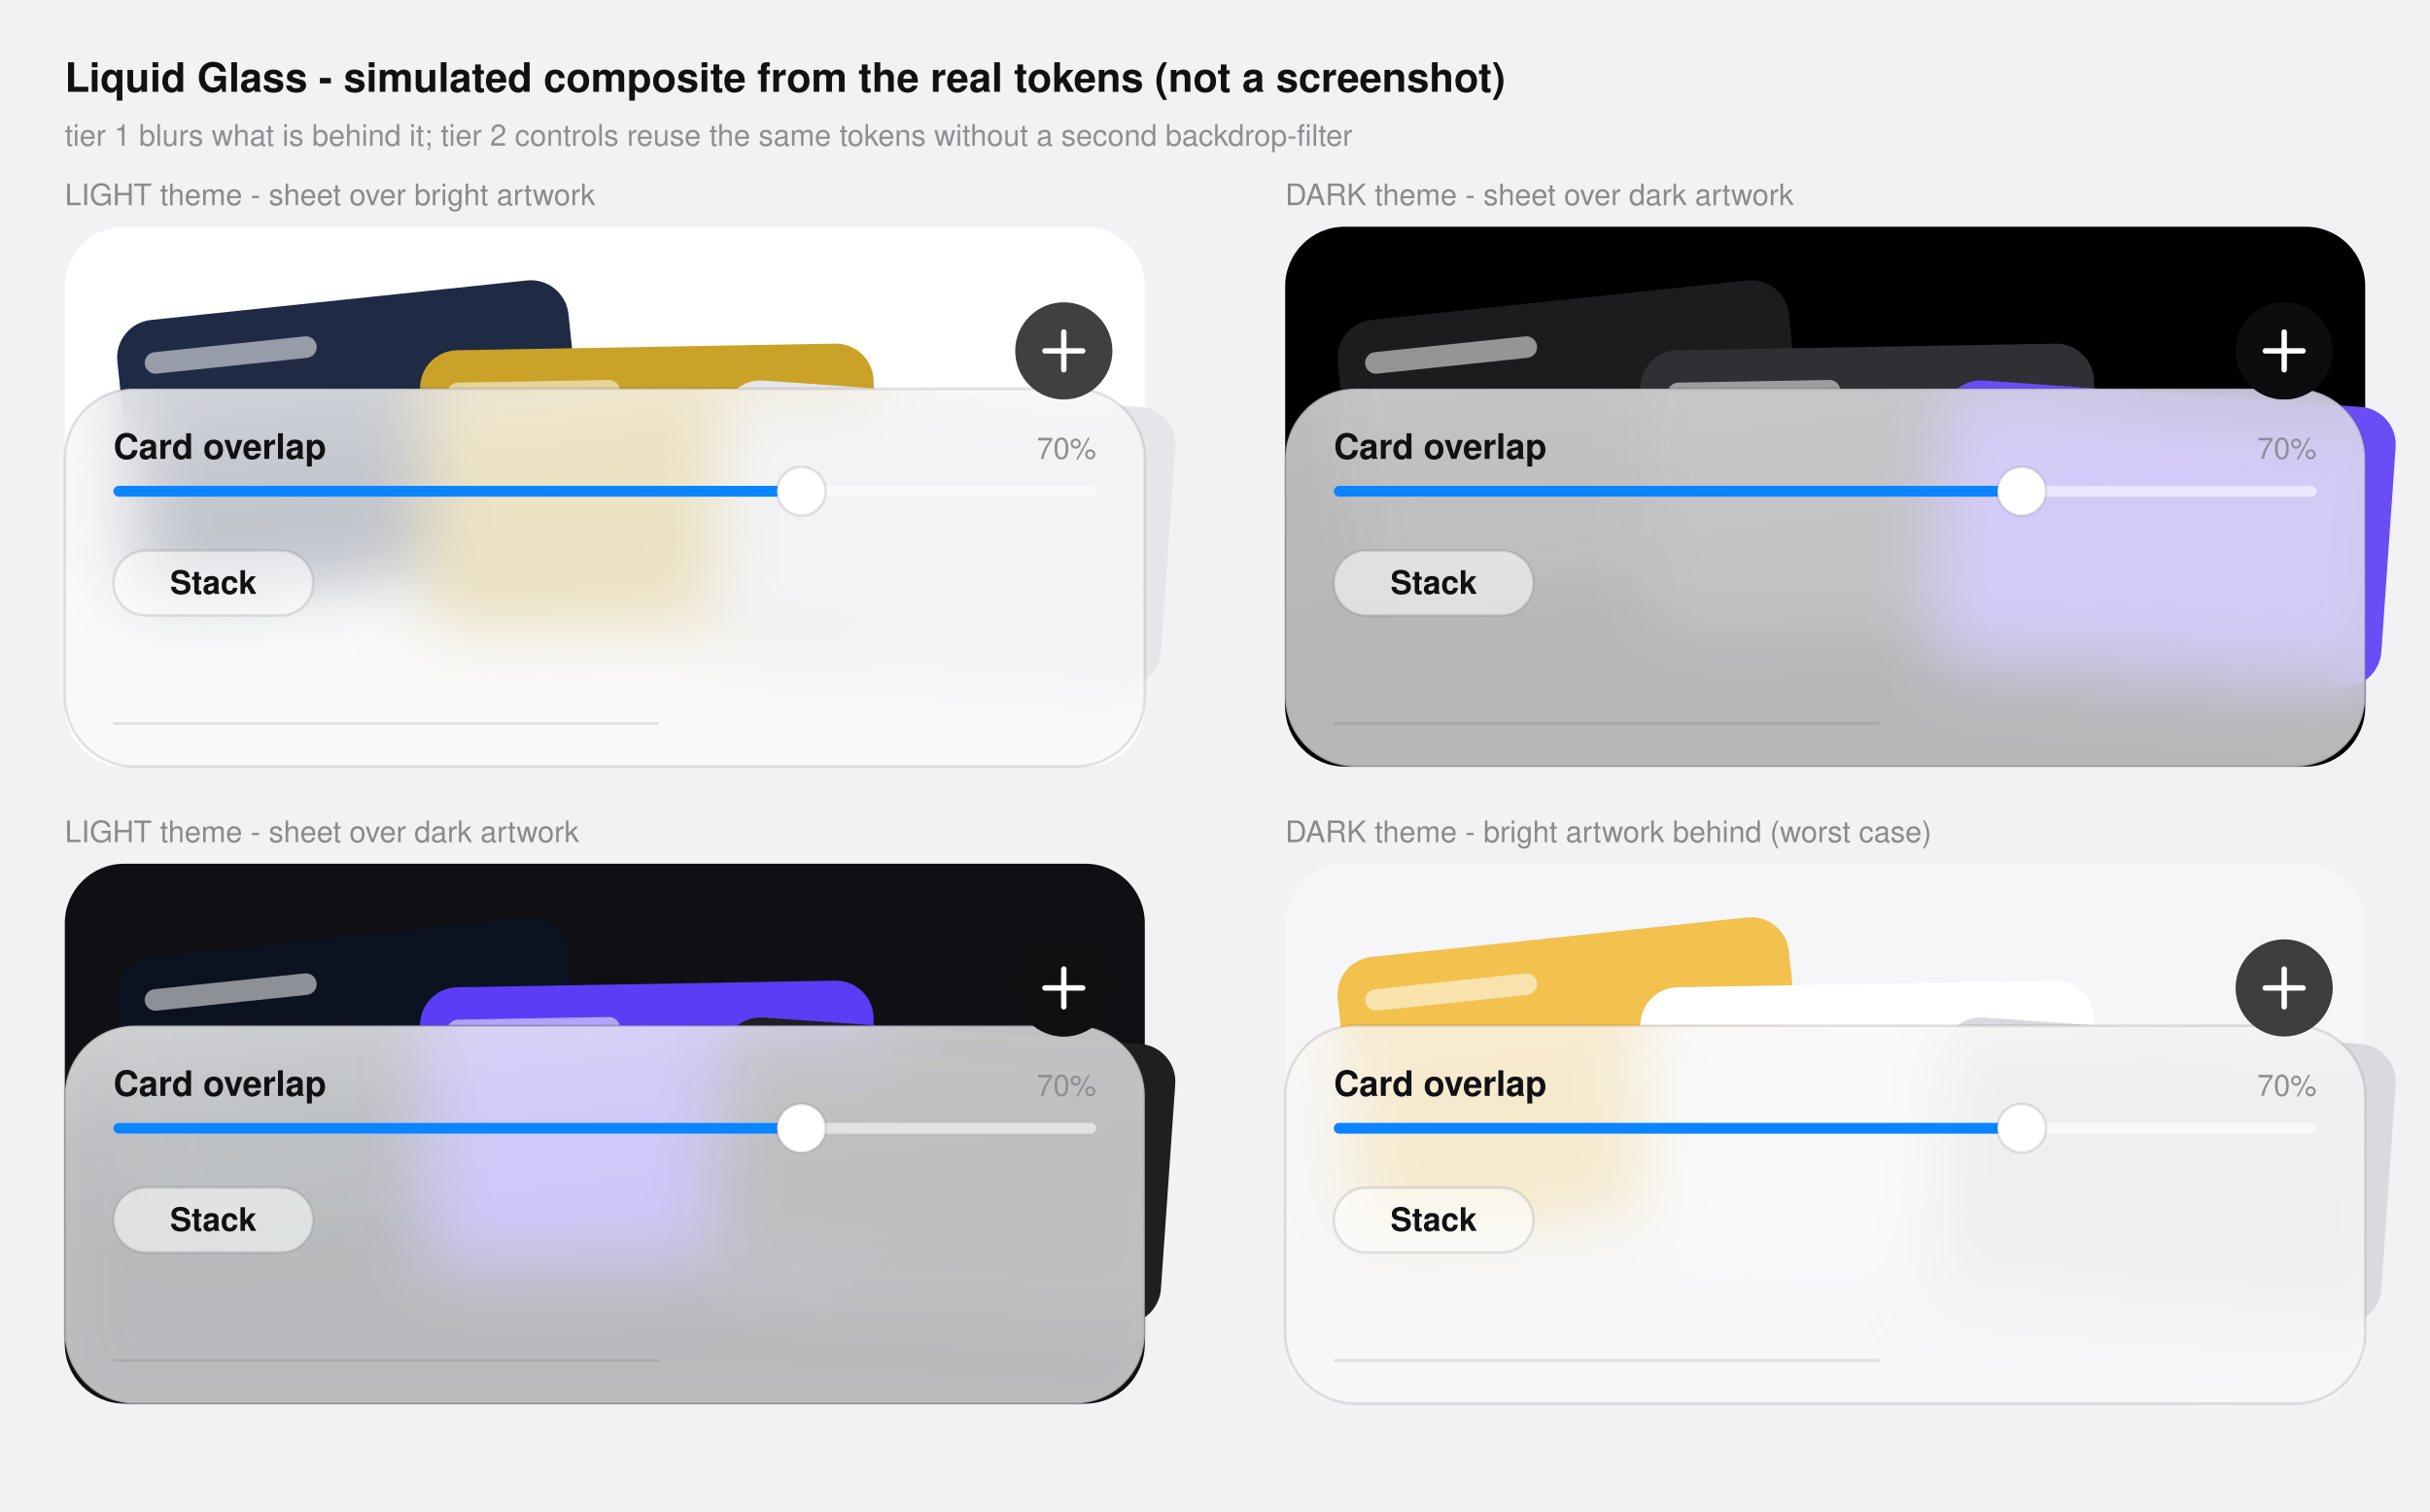
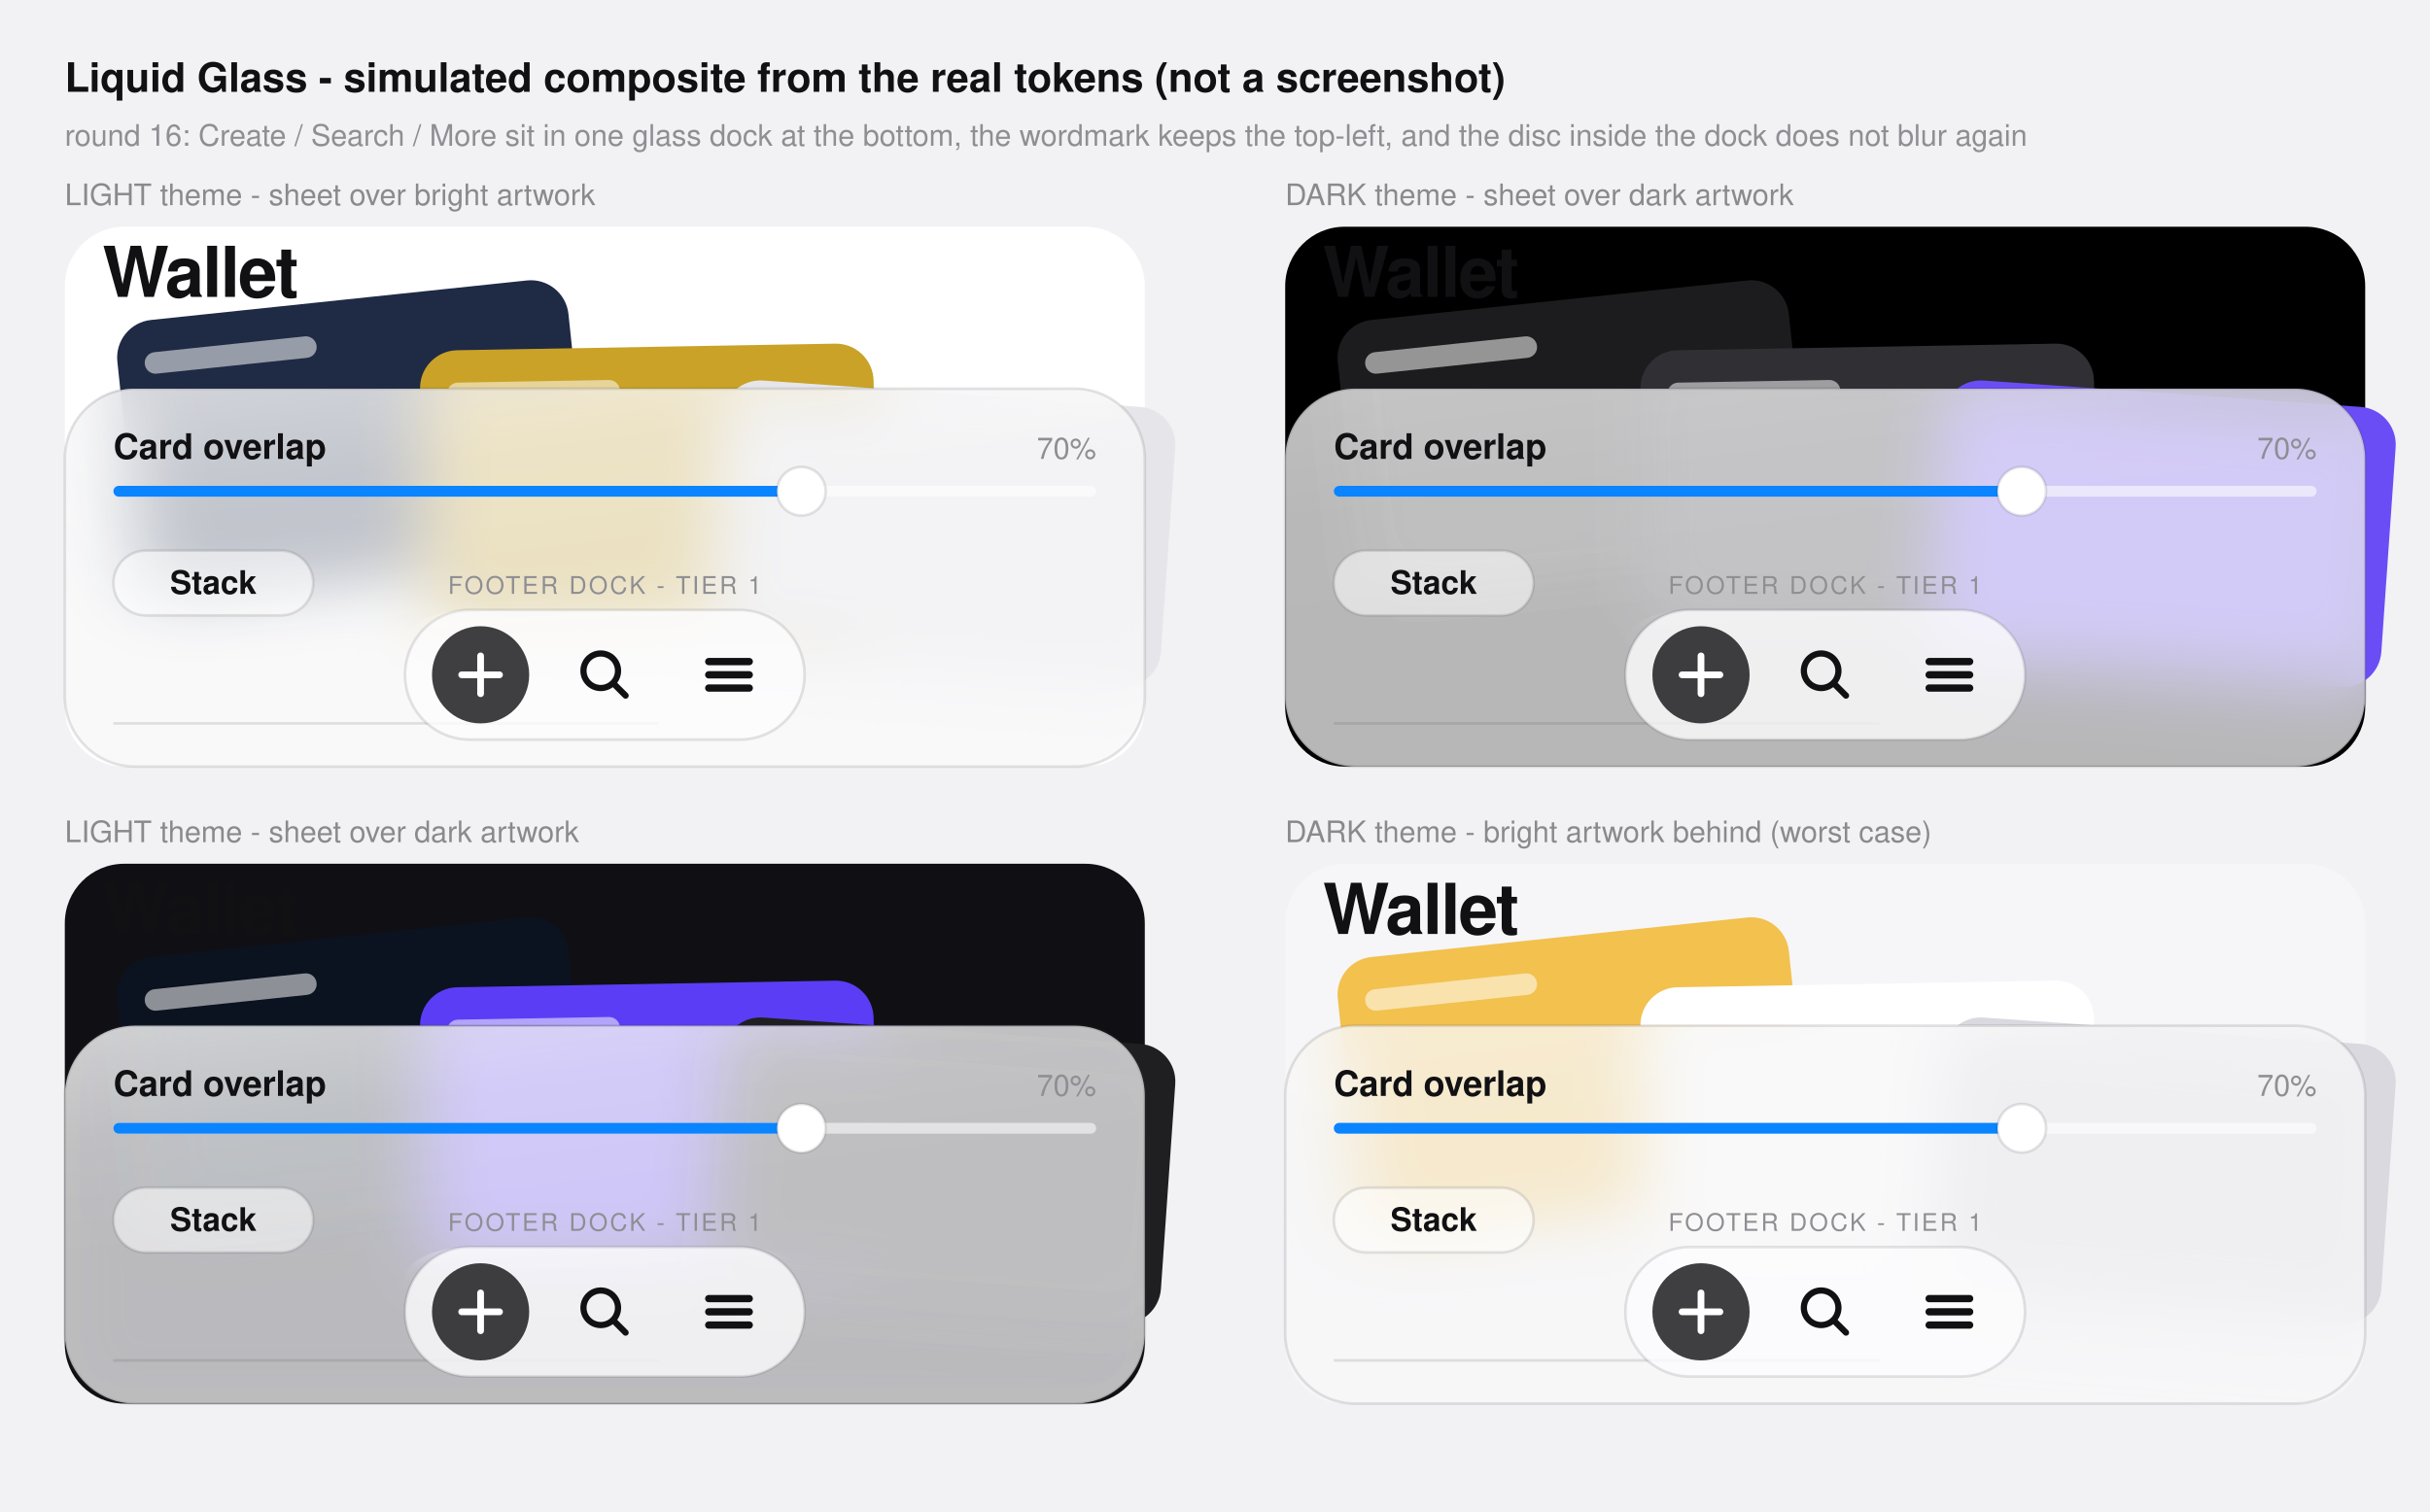
<svg xmlns="http://www.w3.org/2000/svg" width="900" height="560" viewBox="0 0 900 560">
  <defs>
    <linearGradient id="sheenlight" x1="0" y1="0" x2=".35" y2="1">
      <stop offset="0" stop-color="#fff" stop-opacity=".30" />
      <stop offset=".28" stop-color="#fff" stop-opacity=".07" />
      <stop offset=".55" stop-color="#fff" stop-opacity="0" />
    </linearGradient>
    <linearGradient id="sheendark" x1="0" y1="0" x2=".35" y2="1">
      <stop offset="0" stop-color="#fff" stop-opacity=".10" />
      <stop offset=".3" stop-color="#fff" stop-opacity=".02" />
      <stop offset=".6" stop-color="#fff" stop-opacity="0" />
    </linearGradient>
  </defs>
  <rect width="900" height="560" fill="#f2f2f5" />
  <text x="24" y="34" font-family="-apple-system,Helvetica,Arial" font-size="15" font-weight="700" fill="#111113">Liquid Glass - simulated composite from the real tokens (not a screenshot)</text>
-   <text x="24" y="54" font-family="-apple-system,Helvetica,Arial" font-size="11" fill="#8e8e93">tier 1 blurs what is behind it; tier 2 controls reuse the same tokens without a second backdrop-filter</text>
+   <text x="24" y="54" font-family="-apple-system,Helvetica,Arial" font-size="11" fill="#8e8e93">round 16: Create / Search / More sit in one glass dock at the bottom, the wordmark keeps the top-left, and the disc inside the dock does not blur again</text>
  <g transform="translate(24,84)">
    <text x="0" y="-8" font-family="-apple-system,Helvetica,Arial" font-size="11" fill="#8a8a8e">LIGHT theme - sheet over bright artwork</text>
    <rect width="400" height="200" rx="22" fill="#ffffff" />
    <g transform="translate(18.0,36.0) rotate(-6)">
      <rect width="168.0" height="104.0" rx="14" fill="#1f2a44" />
      <rect x="10" y="12" width="64.0" height="8" rx="4" fill="#ffffff88" />
    </g>
    <g transform="translate(131.3333,46.0) rotate(-1)">
      <rect width="168.0" height="104.0" rx="14" fill="#c9a227" />
      <rect x="10" y="12" width="64.0" height="8" rx="4" fill="#ffffff88" />
    </g>
    <g transform="translate(244.6667,56.0) rotate(4)">
      <rect width="168.0" height="104.0" rx="14" fill="#e6e6ea" />
      <rect x="10" y="12" width="64.0" height="8" rx="4" fill="#ffffff88" />
    </g>
    <clipPath id="cplight24">
      <rect y="60.0" width="400" height="140.0" rx="26" />
    </clipPath>
    <g clip-path="url(#cplight24)">
      <rect y="60.0" width="400" height="140.0" style="filter:blur(12.5px)" fill="#ffffff" />
      <g transform="translate(18.0,36.0) rotate(-6)" style="filter:blur(12.5px)">
        <rect width="168.0" height="104.0" rx="14" fill="#1f2a44" />
      </g>
      <g transform="translate(131.3333,46.0) rotate(-1)" style="filter:blur(12.5px)">
        <rect width="168.0" height="104.0" rx="14" fill="#c9a227" />
      </g>
      <g transform="translate(244.6667,56.0) rotate(4)" style="filter:blur(12.5px)">
        <rect width="168.0" height="104.0" rx="14" fill="#e6e6ea" />
      </g>
      <rect y="60.0" width="400" height="140.0" fill="#f7f7f9" fill-opacity="0.74" />
      <rect y="60.0" width="400" height="140.0" fill="url(#sheenlight)" />
    </g>
    <rect y="60.0" width="400" height="140.0" rx="26" fill="none" stroke="#3c3c43" stroke-opacity="0.14" />
    <line x1="18" y1="184.0" x2="220" y2="184.0" stroke="#3c3c43" stroke-opacity="0.14" />
    <text x="18" y="86.0" font-family="-apple-system,Helvetica,Arial" font-size="13" font-weight="600" fill="#111113">Card overlap</text>
    <text x="382" y="86.0" text-anchor="end" font-family="-apple-system,Helvetica,Arial" font-size="11" fill="#8e8e93">70%</text>
    <rect x="18" y="96.0" width="364" height="4" rx="2" fill="#ffffff" fill-opacity="0.55" />
    <rect x="18" y="96.0" width="254.8" height="4" rx="2" fill="#0a84ff" />
    <circle cx="272.8" cy="98.0" r="9" fill="#fff" stroke="#3c3c43" stroke-opacity="0.14" />
    <rect x="18" y="120.0" width="74" height="24" rx="12" fill="#ffffff" fill-opacity="0.55" stroke="#3c3c43" stroke-opacity="0.14" />
    <text x="55" y="136.0" text-anchor="middle" font-family="-apple-system,Helvetica,Arial" font-size="12" font-weight="600" fill="#111113">Stack</text>
-     <circle cx="370" cy="46.0" r="18" fill="#ffffff" />
-     <circle cx="370" cy="46.0" r="18" fill="#111113" fill-opacity="0.8" />
-     <path d="M363 46.0 h14 M370 39.0 v14" stroke="#ffffff" stroke-width="2" stroke-linecap="round" />
+     <text x="14" y="26" font-family="-apple-system,Helvetica,Arial" font-size="26" font-weight="800" letter-spacing="-.6" fill="#111113">Wallet</text>
+     <rect x="126.0" y="142" width="148" height="48" rx="24" fill="#fcfcfe" fill-opacity="0.8" stroke="#3c3c43" stroke-opacity="0.14" />
+     <rect x="126.0" y="142" width="148" height="24" rx="24" fill="url(#sheenlight)" />
+     <circle cx="154.0" cy="166.0" r="18" fill="#111113" fill-opacity="0.8" />
+     <path d="M147.0 166.0 h14 M154.0 159.0 v14" stroke="#ffffff" stroke-width="2.5" stroke-linecap="round" />
+     <circle cx="198.5" cy="164.5" r="6.4" fill="none" stroke="#111113" stroke-width="2.3" />
+     <path d="m203.4 169.4 4.3 4.3" stroke="#111113" stroke-width="2.3" stroke-linecap="round" />
+     <path d="M238.5 161.1 h15 M238.5 166.0 h15 M238.5 170.9 h15" stroke="#111113" stroke-width="2.7" stroke-linecap="round" />
+     <text x="200" y="136" text-anchor="middle" font-family="-apple-system,Helvetica,Arial" font-size="9" letter-spacing=".8" fill="#8e8e93">FOOTER DOCK - TIER 1</text>
  </g>
  <g transform="translate(24,320)">
    <text x="0" y="-8" font-family="-apple-system,Helvetica,Arial" font-size="11" fill="#8a8a8e">LIGHT theme - sheet over dark artwork</text>
    <rect width="400" height="200" rx="22" fill="#101014" />
    <g transform="translate(18.0,36.0) rotate(-6)">
      <rect width="168.0" height="104.0" rx="14" fill="#0b1220" />
      <rect x="10" y="12" width="64.0" height="8" rx="4" fill="#ffffff88" />
    </g>
    <g transform="translate(131.3333,46.0) rotate(-1)">
      <rect width="168.0" height="104.0" rx="14" fill="#5b3df5" />
      <rect x="10" y="12" width="64.0" height="8" rx="4" fill="#ffffff88" />
    </g>
    <g transform="translate(244.6667,56.0) rotate(4)">
      <rect width="168.0" height="104.0" rx="14" fill="#1f1f22" />
      <rect x="10" y="12" width="64.0" height="8" rx="4" fill="#ffffff88" />
    </g>
    <clipPath id="cplight24">
      <rect y="60.0" width="400" height="140.0" rx="26" />
    </clipPath>
    <g clip-path="url(#cplight24)">
      <rect y="60.0" width="400" height="140.0" style="filter:blur(12.5px)" fill="#101014" />
      <g transform="translate(18.0,36.0) rotate(-6)" style="filter:blur(12.5px)">
        <rect width="168.0" height="104.0" rx="14" fill="#0b1220" />
      </g>
      <g transform="translate(131.3333,46.0) rotate(-1)" style="filter:blur(12.5px)">
        <rect width="168.0" height="104.0" rx="14" fill="#5b3df5" />
      </g>
      <g transform="translate(244.6667,56.0) rotate(4)" style="filter:blur(12.5px)">
        <rect width="168.0" height="104.0" rx="14" fill="#1f1f22" />
      </g>
      <rect y="60.0" width="400" height="140.0" fill="#f7f7f9" fill-opacity="0.74" />
      <rect y="60.0" width="400" height="140.0" fill="url(#sheenlight)" />
    </g>
    <rect y="60.0" width="400" height="140.0" rx="26" fill="none" stroke="#3c3c43" stroke-opacity="0.14" />
    <line x1="18" y1="184.0" x2="220" y2="184.0" stroke="#3c3c43" stroke-opacity="0.14" />
    <text x="18" y="86.0" font-family="-apple-system,Helvetica,Arial" font-size="13" font-weight="600" fill="#111113">Card overlap</text>
    <text x="382" y="86.0" text-anchor="end" font-family="-apple-system,Helvetica,Arial" font-size="11" fill="#8e8e93">70%</text>
    <rect x="18" y="96.0" width="364" height="4" rx="2" fill="#ffffff" fill-opacity="0.55" />
    <rect x="18" y="96.0" width="254.8" height="4" rx="2" fill="#0a84ff" />
    <circle cx="272.8" cy="98.0" r="9" fill="#fff" stroke="#3c3c43" stroke-opacity="0.14" />
    <rect x="18" y="120.0" width="74" height="24" rx="12" fill="#ffffff" fill-opacity="0.55" stroke="#3c3c43" stroke-opacity="0.14" />
    <text x="55" y="136.0" text-anchor="middle" font-family="-apple-system,Helvetica,Arial" font-size="12" font-weight="600" fill="#111113">Stack</text>
-     <circle cx="370" cy="46.0" r="18" fill="#101014" />
-     <circle cx="370" cy="46.0" r="18" fill="#111113" fill-opacity="0.8" />
-     <path d="M363 46.0 h14 M370 39.0 v14" stroke="#ffffff" stroke-width="2" stroke-linecap="round" />
+     <text x="14" y="26" font-family="-apple-system,Helvetica,Arial" font-size="26" font-weight="800" letter-spacing="-.6" fill="#111113">Wallet</text>
+     <rect x="126.0" y="142" width="148" height="48" rx="24" fill="#fcfcfe" fill-opacity="0.8" stroke="#3c3c43" stroke-opacity="0.14" />
+     <rect x="126.0" y="142" width="148" height="24" rx="24" fill="url(#sheenlight)" />
+     <circle cx="154.0" cy="166.0" r="18" fill="#111113" fill-opacity="0.8" />
+     <path d="M147.0 166.0 h14 M154.0 159.0 v14" stroke="#ffffff" stroke-width="2.5" stroke-linecap="round" />
+     <circle cx="198.5" cy="164.5" r="6.4" fill="none" stroke="#111113" stroke-width="2.3" />
+     <path d="m203.4 169.4 4.3 4.3" stroke="#111113" stroke-width="2.3" stroke-linecap="round" />
+     <path d="M238.5 161.1 h15 M238.5 166.0 h15 M238.5 170.9 h15" stroke="#111113" stroke-width="2.7" stroke-linecap="round" />
+     <text x="200" y="136" text-anchor="middle" font-family="-apple-system,Helvetica,Arial" font-size="9" letter-spacing=".8" fill="#8e8e93">FOOTER DOCK - TIER 1</text>
  </g>
  <g transform="translate(476,84)">
    <text x="0" y="-8" font-family="-apple-system,Helvetica,Arial" font-size="11" fill="#8a8a8e">DARK theme - sheet over dark artwork</text>
    <rect width="400" height="200" rx="22" fill="#000000" />
    <g transform="translate(18.0,36.0) rotate(-6)">
      <rect width="168.0" height="104.0" rx="14" fill="#1c1c1e" />
      <rect x="10" y="12" width="64.0" height="8" rx="4" fill="#ffffff88" />
    </g>
    <g transform="translate(131.3333,46.0) rotate(-1)">
      <rect width="168.0" height="104.0" rx="14" fill="#2f2f34" />
      <rect x="10" y="12" width="64.0" height="8" rx="4" fill="#ffffff88" />
    </g>
    <g transform="translate(244.6667,56.0) rotate(4)">
      <rect width="168.0" height="104.0" rx="14" fill="#6b4df6" />
      <rect x="10" y="12" width="64.0" height="8" rx="4" fill="#ffffff88" />
    </g>
    <clipPath id="cpdark476">
      <rect y="60.0" width="400" height="140.0" rx="26" />
    </clipPath>
    <g clip-path="url(#cpdark476)">
      <rect y="60.0" width="400" height="140.0" style="filter:blur(12.5px)" fill="#000000" />
      <g transform="translate(18.0,36.0) rotate(-6)" style="filter:blur(12.5px)">
        <rect width="168.0" height="104.0" rx="14" fill="#1c1c1e" />
      </g>
      <g transform="translate(131.3333,46.0) rotate(-1)" style="filter:blur(12.5px)">
        <rect width="168.0" height="104.0" rx="14" fill="#2f2f34" />
      </g>
      <g transform="translate(244.6667,56.0) rotate(4)" style="filter:blur(12.5px)">
        <rect width="168.0" height="104.0" rx="14" fill="#6b4df6" />
      </g>
      <rect y="60.0" width="400" height="140.0" fill="#f7f7f9" fill-opacity="0.74" />
      <rect y="60.0" width="400" height="140.0" fill="url(#sheendark)" />
    </g>
    <rect y="60.0" width="400" height="140.0" rx="26" fill="none" stroke="#3c3c43" stroke-opacity="0.14" />
    <line x1="18" y1="184.0" x2="220" y2="184.0" stroke="#3c3c43" stroke-opacity="0.14" />
    <text x="18" y="86.0" font-family="-apple-system,Helvetica,Arial" font-size="13" font-weight="600" fill="#111113">Card overlap</text>
    <text x="382" y="86.0" text-anchor="end" font-family="-apple-system,Helvetica,Arial" font-size="11" fill="#8e8e93">70%</text>
    <rect x="18" y="96.0" width="364" height="4" rx="2" fill="#ffffff" fill-opacity="0.55" />
    <rect x="18" y="96.0" width="254.8" height="4" rx="2" fill="#0a84ff" />
    <circle cx="272.8" cy="98.0" r="9" fill="#fff" stroke="#3c3c43" stroke-opacity="0.14" />
    <rect x="18" y="120.0" width="74" height="24" rx="12" fill="#ffffff" fill-opacity="0.55" stroke="#3c3c43" stroke-opacity="0.14" />
    <text x="55" y="136.0" text-anchor="middle" font-family="-apple-system,Helvetica,Arial" font-size="12" font-weight="600" fill="#111113">Stack</text>
-     <circle cx="370" cy="46.0" r="18" fill="#000000" />
-     <circle cx="370" cy="46.0" r="18" fill="#111113" fill-opacity="0.8" />
-     <path d="M363 46.0 h14 M370 39.0 v14" stroke="#ffffff" stroke-width="2" stroke-linecap="round" />
+     <text x="14" y="26" font-family="-apple-system,Helvetica,Arial" font-size="26" font-weight="800" letter-spacing="-.6" fill="#111113">Wallet</text>
+     <rect x="126.0" y="142" width="148" height="48" rx="24" fill="#fcfcfe" fill-opacity="0.8" stroke="#3c3c43" stroke-opacity="0.14" />
+     <rect x="126.0" y="142" width="148" height="24" rx="24" fill="url(#sheendark)" />
+     <circle cx="154.0" cy="166.0" r="18" fill="#111113" fill-opacity="0.8" />
+     <path d="M147.0 166.0 h14 M154.0 159.0 v14" stroke="#ffffff" stroke-width="2.5" stroke-linecap="round" />
+     <circle cx="198.5" cy="164.5" r="6.4" fill="none" stroke="#111113" stroke-width="2.3" />
+     <path d="m203.4 169.4 4.3 4.3" stroke="#111113" stroke-width="2.3" stroke-linecap="round" />
+     <path d="M238.5 161.1 h15 M238.5 166.0 h15 M238.5 170.9 h15" stroke="#111113" stroke-width="2.7" stroke-linecap="round" />
+     <text x="200" y="136" text-anchor="middle" font-family="-apple-system,Helvetica,Arial" font-size="9" letter-spacing=".8" fill="#8e8e93">FOOTER DOCK - TIER 1</text>
  </g>
  <g transform="translate(476,320)">
    <text x="0" y="-8" font-family="-apple-system,Helvetica,Arial" font-size="11" fill="#8a8a8e">DARK theme - bright artwork behind (worst case)</text>
    <rect width="400" height="200" rx="22" fill="#f6f6f8" />
    <g transform="translate(18.0,36.0) rotate(-6)">
      <rect width="168.0" height="104.0" rx="14" fill="#f2c14e" />
      <rect x="10" y="12" width="64.0" height="8" rx="4" fill="#ffffff88" />
    </g>
    <g transform="translate(131.3333,46.0) rotate(-1)">
      <rect width="168.0" height="104.0" rx="14" fill="#ffffff" />
      <rect x="10" y="12" width="64.0" height="8" rx="4" fill="#ffffff88" />
    </g>
    <g transform="translate(244.6667,56.0) rotate(4)">
      <rect width="168.0" height="104.0" rx="14" fill="#d9d9df" />
      <rect x="10" y="12" width="64.0" height="8" rx="4" fill="#ffffff88" />
    </g>
    <clipPath id="cpdark476">
      <rect y="60.0" width="400" height="140.0" rx="26" />
    </clipPath>
    <g clip-path="url(#cpdark476)">
      <rect y="60.0" width="400" height="140.0" style="filter:blur(12.5px)" fill="#f6f6f8" />
      <g transform="translate(18.0,36.0) rotate(-6)" style="filter:blur(12.5px)">
        <rect width="168.0" height="104.0" rx="14" fill="#f2c14e" />
      </g>
      <g transform="translate(131.3333,46.0) rotate(-1)" style="filter:blur(12.5px)">
        <rect width="168.0" height="104.0" rx="14" fill="#ffffff" />
      </g>
      <g transform="translate(244.6667,56.0) rotate(4)" style="filter:blur(12.5px)">
        <rect width="168.0" height="104.0" rx="14" fill="#d9d9df" />
      </g>
      <rect y="60.0" width="400" height="140.0" fill="#f7f7f9" fill-opacity="0.74" />
      <rect y="60.0" width="400" height="140.0" fill="url(#sheendark)" />
    </g>
    <rect y="60.0" width="400" height="140.0" rx="26" fill="none" stroke="#3c3c43" stroke-opacity="0.14" />
    <line x1="18" y1="184.0" x2="220" y2="184.0" stroke="#3c3c43" stroke-opacity="0.14" />
    <text x="18" y="86.0" font-family="-apple-system,Helvetica,Arial" font-size="13" font-weight="600" fill="#111113">Card overlap</text>
    <text x="382" y="86.0" text-anchor="end" font-family="-apple-system,Helvetica,Arial" font-size="11" fill="#8e8e93">70%</text>
    <rect x="18" y="96.0" width="364" height="4" rx="2" fill="#ffffff" fill-opacity="0.55" />
    <rect x="18" y="96.0" width="254.8" height="4" rx="2" fill="#0a84ff" />
    <circle cx="272.8" cy="98.0" r="9" fill="#fff" stroke="#3c3c43" stroke-opacity="0.14" />
    <rect x="18" y="120.0" width="74" height="24" rx="12" fill="#ffffff" fill-opacity="0.55" stroke="#3c3c43" stroke-opacity="0.14" />
    <text x="55" y="136.0" text-anchor="middle" font-family="-apple-system,Helvetica,Arial" font-size="12" font-weight="600" fill="#111113">Stack</text>
-     <circle cx="370" cy="46.0" r="18" fill="#f6f6f8" />
-     <circle cx="370" cy="46.0" r="18" fill="#111113" fill-opacity="0.8" />
-     <path d="M363 46.0 h14 M370 39.0 v14" stroke="#ffffff" stroke-width="2" stroke-linecap="round" />
+     <text x="14" y="26" font-family="-apple-system,Helvetica,Arial" font-size="26" font-weight="800" letter-spacing="-.6" fill="#111113">Wallet</text>
+     <rect x="126.0" y="142" width="148" height="48" rx="24" fill="#fcfcfe" fill-opacity="0.8" stroke="#3c3c43" stroke-opacity="0.14" />
+     <rect x="126.0" y="142" width="148" height="24" rx="24" fill="url(#sheendark)" />
+     <circle cx="154.0" cy="166.0" r="18" fill="#111113" fill-opacity="0.8" />
+     <path d="M147.0 166.0 h14 M154.0 159.0 v14" stroke="#ffffff" stroke-width="2.5" stroke-linecap="round" />
+     <circle cx="198.5" cy="164.5" r="6.4" fill="none" stroke="#111113" stroke-width="2.3" />
+     <path d="m203.4 169.4 4.3 4.3" stroke="#111113" stroke-width="2.3" stroke-linecap="round" />
+     <path d="M238.5 161.1 h15 M238.5 166.0 h15 M238.5 170.9 h15" stroke="#111113" stroke-width="2.7" stroke-linecap="round" />
+     <text x="200" y="136" text-anchor="middle" font-family="-apple-system,Helvetica,Arial" font-size="9" letter-spacing=".8" fill="#8e8e93">FOOTER DOCK - TIER 1</text>
  </g>
</svg>
